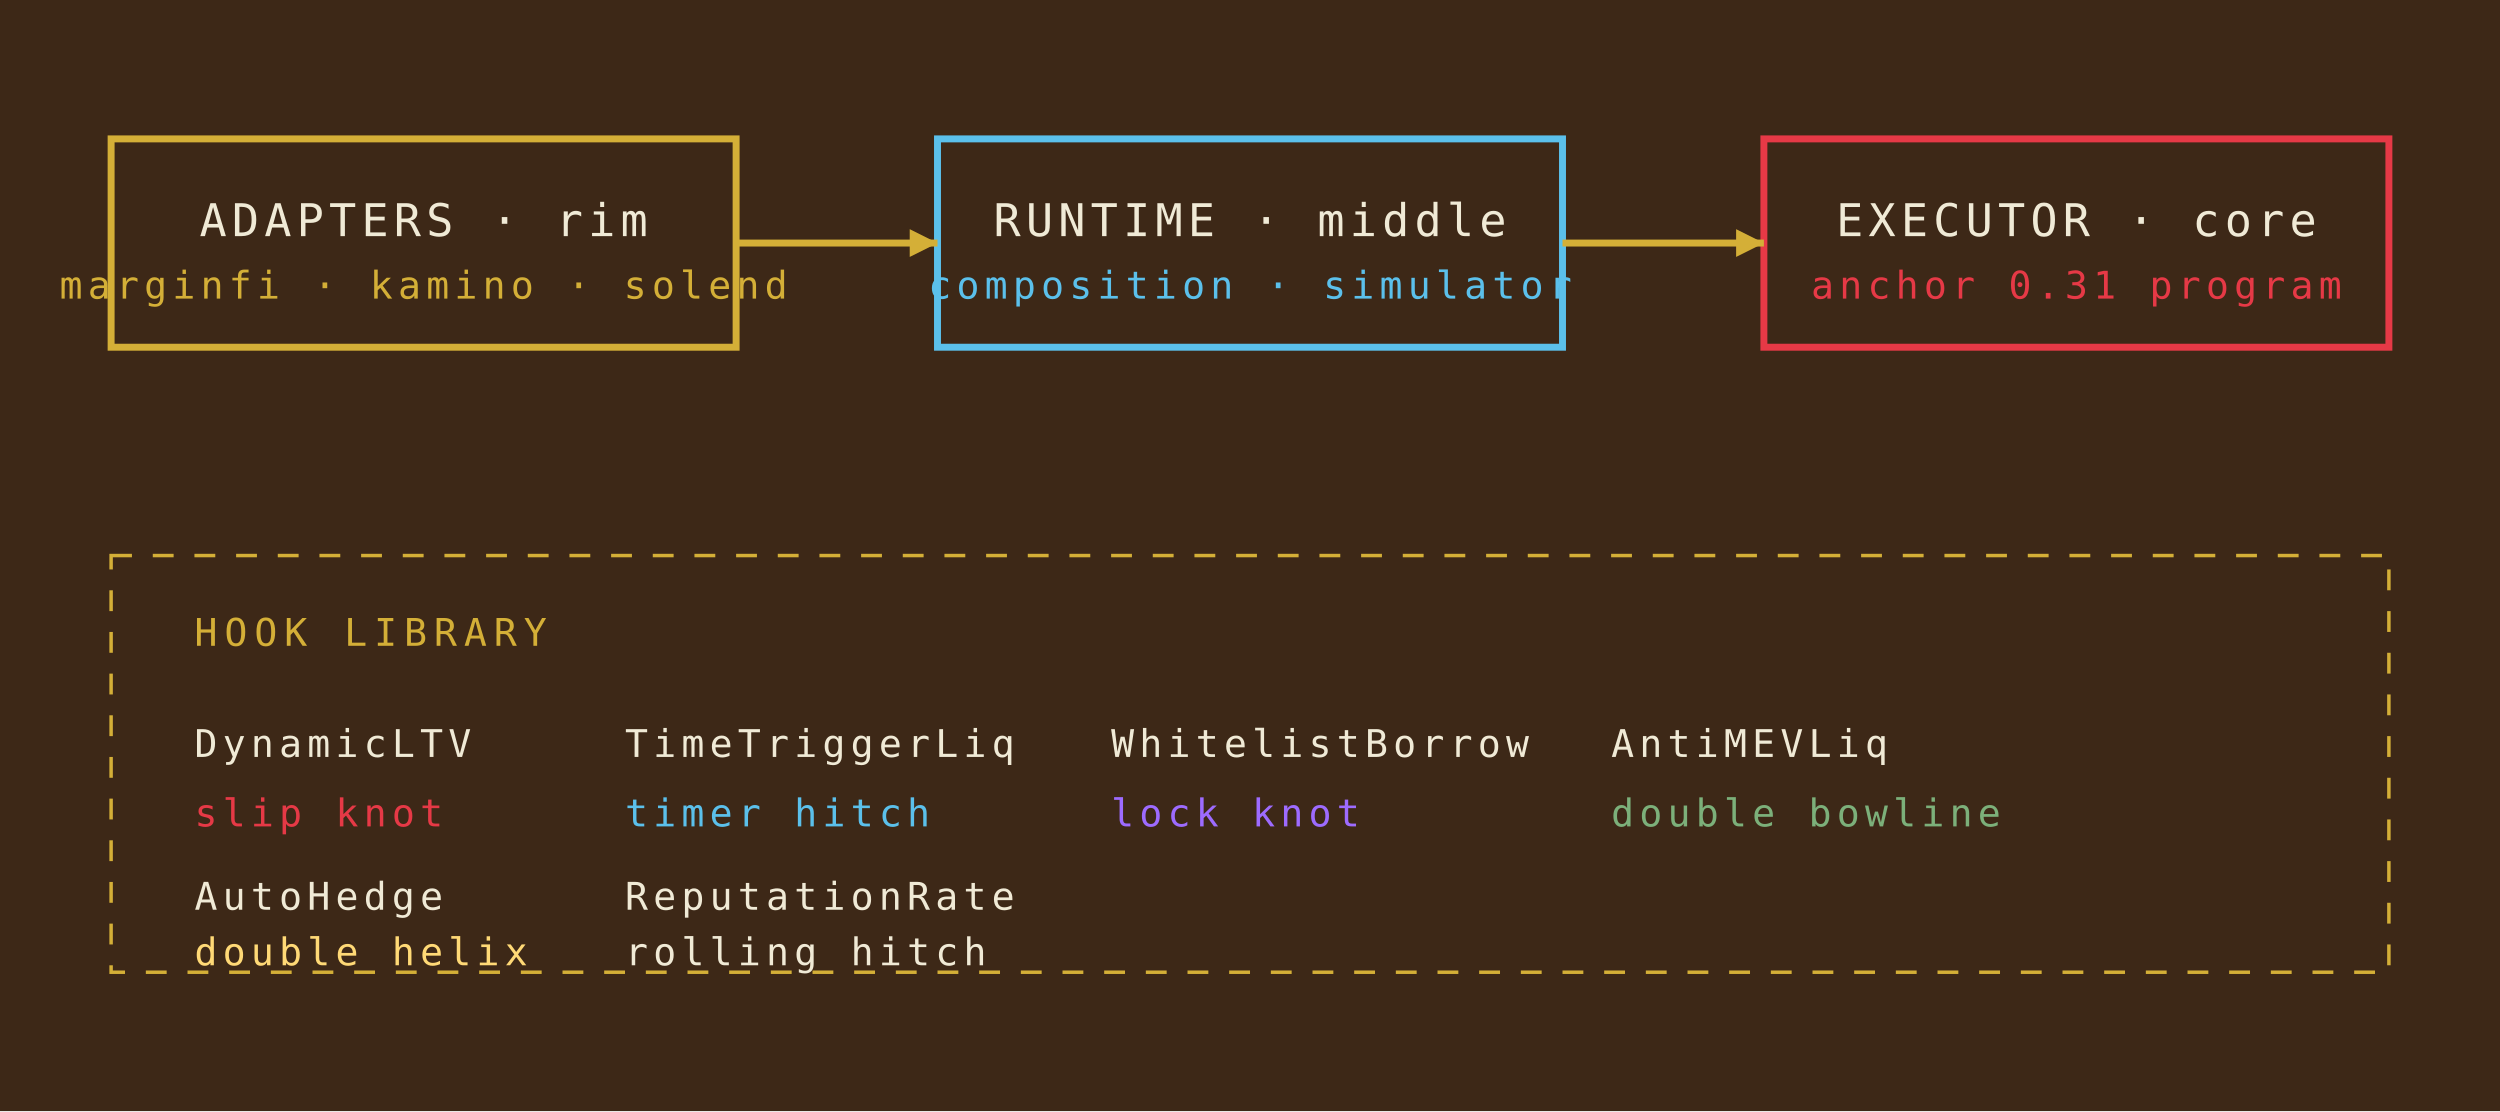
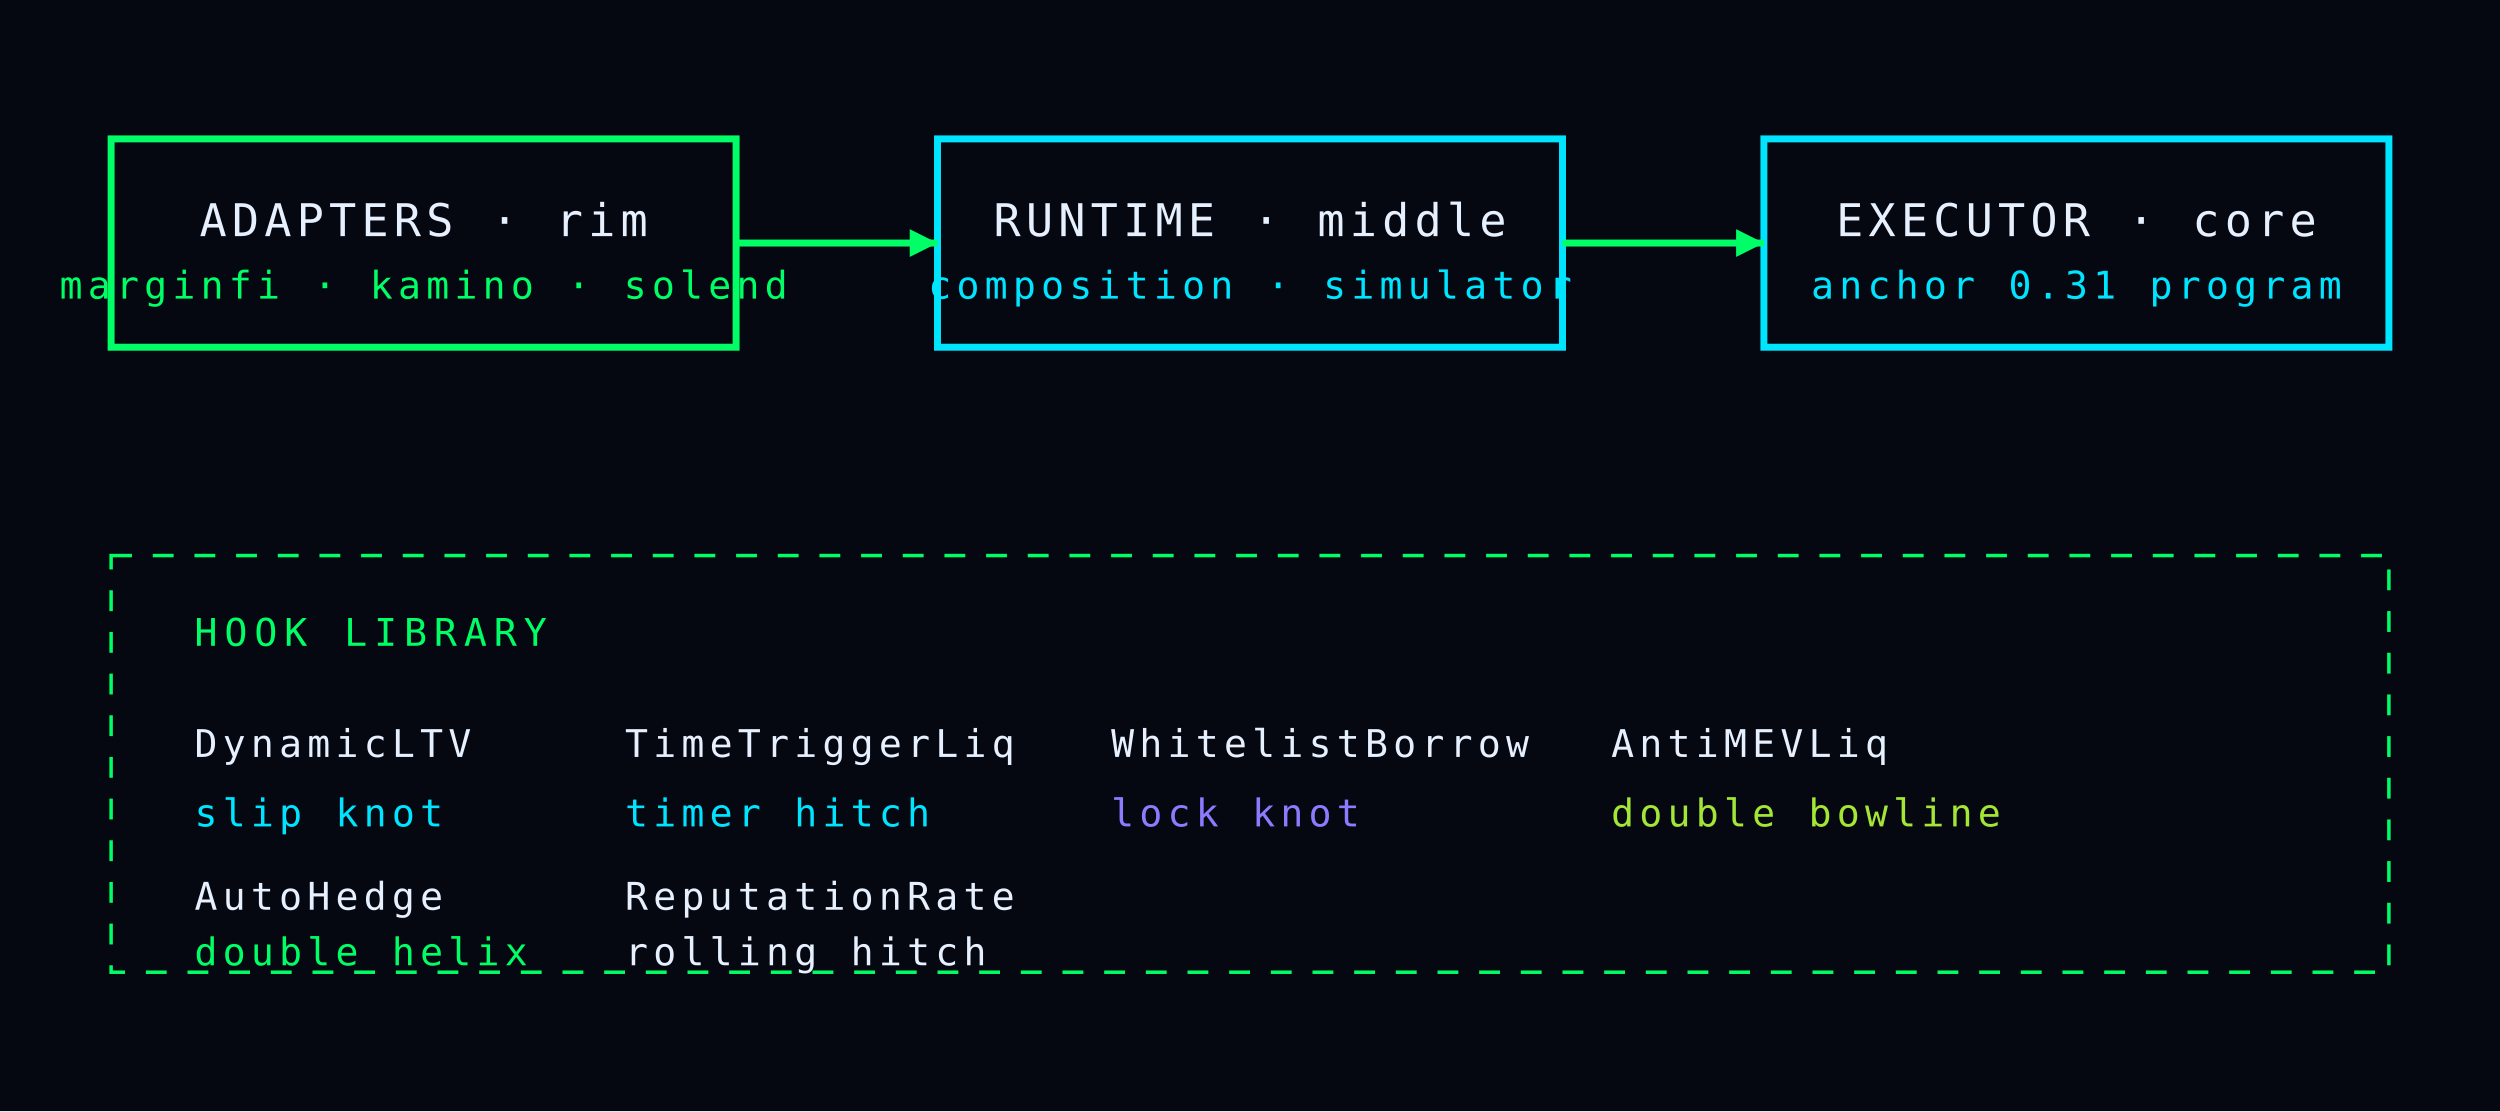
<svg xmlns="http://www.w3.org/2000/svg" viewBox="0 0 720 320" width="720" height="320" role="img" aria-label="Agent Hooks architecture overview">
-   <rect width="720" height="320" fill="#3D2817" />
-   <g font-family="Space Mono, monospace" font-size="13" fill="#F0EAD6" letter-spacing="1.5">
-     <rect x="32" y="40" width="180" height="60" fill="none" stroke="#D4AF37" stroke-width="2" />
+   <rect width="720" height="320" fill="#050811" />
+   <g font-family="Space Mono, monospace" font-size="13" fill="#E7F0FF" letter-spacing="1.5">
+     <rect x="32" y="40" width="180" height="60" fill="none" stroke="#00FF66" stroke-width="2" />
    <text x="122" y="68" text-anchor="middle">ADAPTERS · rim</text>
-     <text x="122" y="86" text-anchor="middle" font-size="11" fill="#D4AF37">marginfi · kamino · solend</text>
-     <rect x="270" y="40" width="180" height="60" fill="none" stroke="#5BC0EB" stroke-width="2" />
+     <text x="122" y="86" text-anchor="middle" font-size="11" fill="#00FF66">marginfi · kamino · solend</text>
+     <rect x="270" y="40" width="180" height="60" fill="none" stroke="#00E5FF" stroke-width="2" />
    <text x="360" y="68" text-anchor="middle">RUNTIME · middle</text>
-     <text x="360" y="86" text-anchor="middle" font-size="11" fill="#5BC0EB">composition · simulator</text>
-     <rect x="508" y="40" width="180" height="60" fill="none" stroke="#E63946" stroke-width="2" />
+     <text x="360" y="86" text-anchor="middle" font-size="11" fill="#00E5FF">composition · simulator</text>
+     <rect x="508" y="40" width="180" height="60" fill="none" stroke="#00E5FF" stroke-width="2" />
    <text x="598" y="68" text-anchor="middle">EXECUTOR · core</text>
-     <text x="598" y="86" text-anchor="middle" font-size="11" fill="#E63946">anchor 0.31 program</text>
-     <line x1="212" y1="70" x2="270" y2="70" stroke="#D4AF37" stroke-width="2" />
-     <polygon points="262,66 270,70 262,74" fill="#D4AF37" />
-     <line x1="450" y1="70" x2="508" y2="70" stroke="#D4AF37" stroke-width="2" />
-     <polygon points="500,66 508,70 500,74" fill="#D4AF37" />
-     <rect x="32" y="160" width="656" height="120" fill="none" stroke="#D4AF37" stroke-width="1" stroke-dasharray="6 6" />
-     <text x="56" y="186" font-size="11" letter-spacing="2" fill="#D4AF37">HOOK LIBRARY</text>
-     <g font-size="11" fill="#F0EAD6">
+     <text x="598" y="86" text-anchor="middle" font-size="11" fill="#00E5FF">anchor 0.31 program</text>
+     <line x1="212" y1="70" x2="270" y2="70" stroke="#00FF66" stroke-width="2" />
+     <polygon points="262,66 270,70 262,74" fill="#00FF66" />
+     <line x1="450" y1="70" x2="508" y2="70" stroke="#00FF66" stroke-width="2" />
+     <polygon points="500,66 508,70 500,74" fill="#00FF66" />
+     <rect x="32" y="160" width="656" height="120" fill="none" stroke="#00FF66" stroke-width="1" stroke-dasharray="6 6" />
+     <text x="56" y="186" font-size="11" letter-spacing="2" fill="#00FF66">HOOK LIBRARY</text>
+     <g font-size="11" fill="#E7F0FF">
      <text x="56" y="218">DynamicLTV</text>
-       <text x="56" y="238" fill="#E63946">slip knot</text>
+       <text x="56" y="238" fill="#00E5FF">slip knot</text>
      <text x="180" y="218">TimeTriggerLiq</text>
-       <text x="180" y="238" fill="#5BC0EB">timer hitch</text>
+       <text x="180" y="238" fill="#00E5FF">timer hitch</text>
      <text x="320" y="218">WhitelistBorrow</text>
-       <text x="320" y="238" fill="#9D6BFF">lock knot</text>
+       <text x="320" y="238" fill="#8B7CFF">lock knot</text>
      <text x="464" y="218">AntiMEVLiq</text>
-       <text x="464" y="238" fill="#7CB07A">double bowline</text>
+       <text x="464" y="238" fill="#A3E635">double bowline</text>
      <text x="56" y="262">AutoHedge</text>
-       <text x="56" y="278" fill="#FFD976">double helix</text>
+       <text x="56" y="278" fill="#00FF66">double helix</text>
      <text x="180" y="262">ReputationRate</text>
-       <text x="180" y="278" fill="#F0EAD6">rolling hitch</text>
+       <text x="180" y="278" fill="#E7F0FF">rolling hitch</text>
    </g>
  </g>
</svg>
